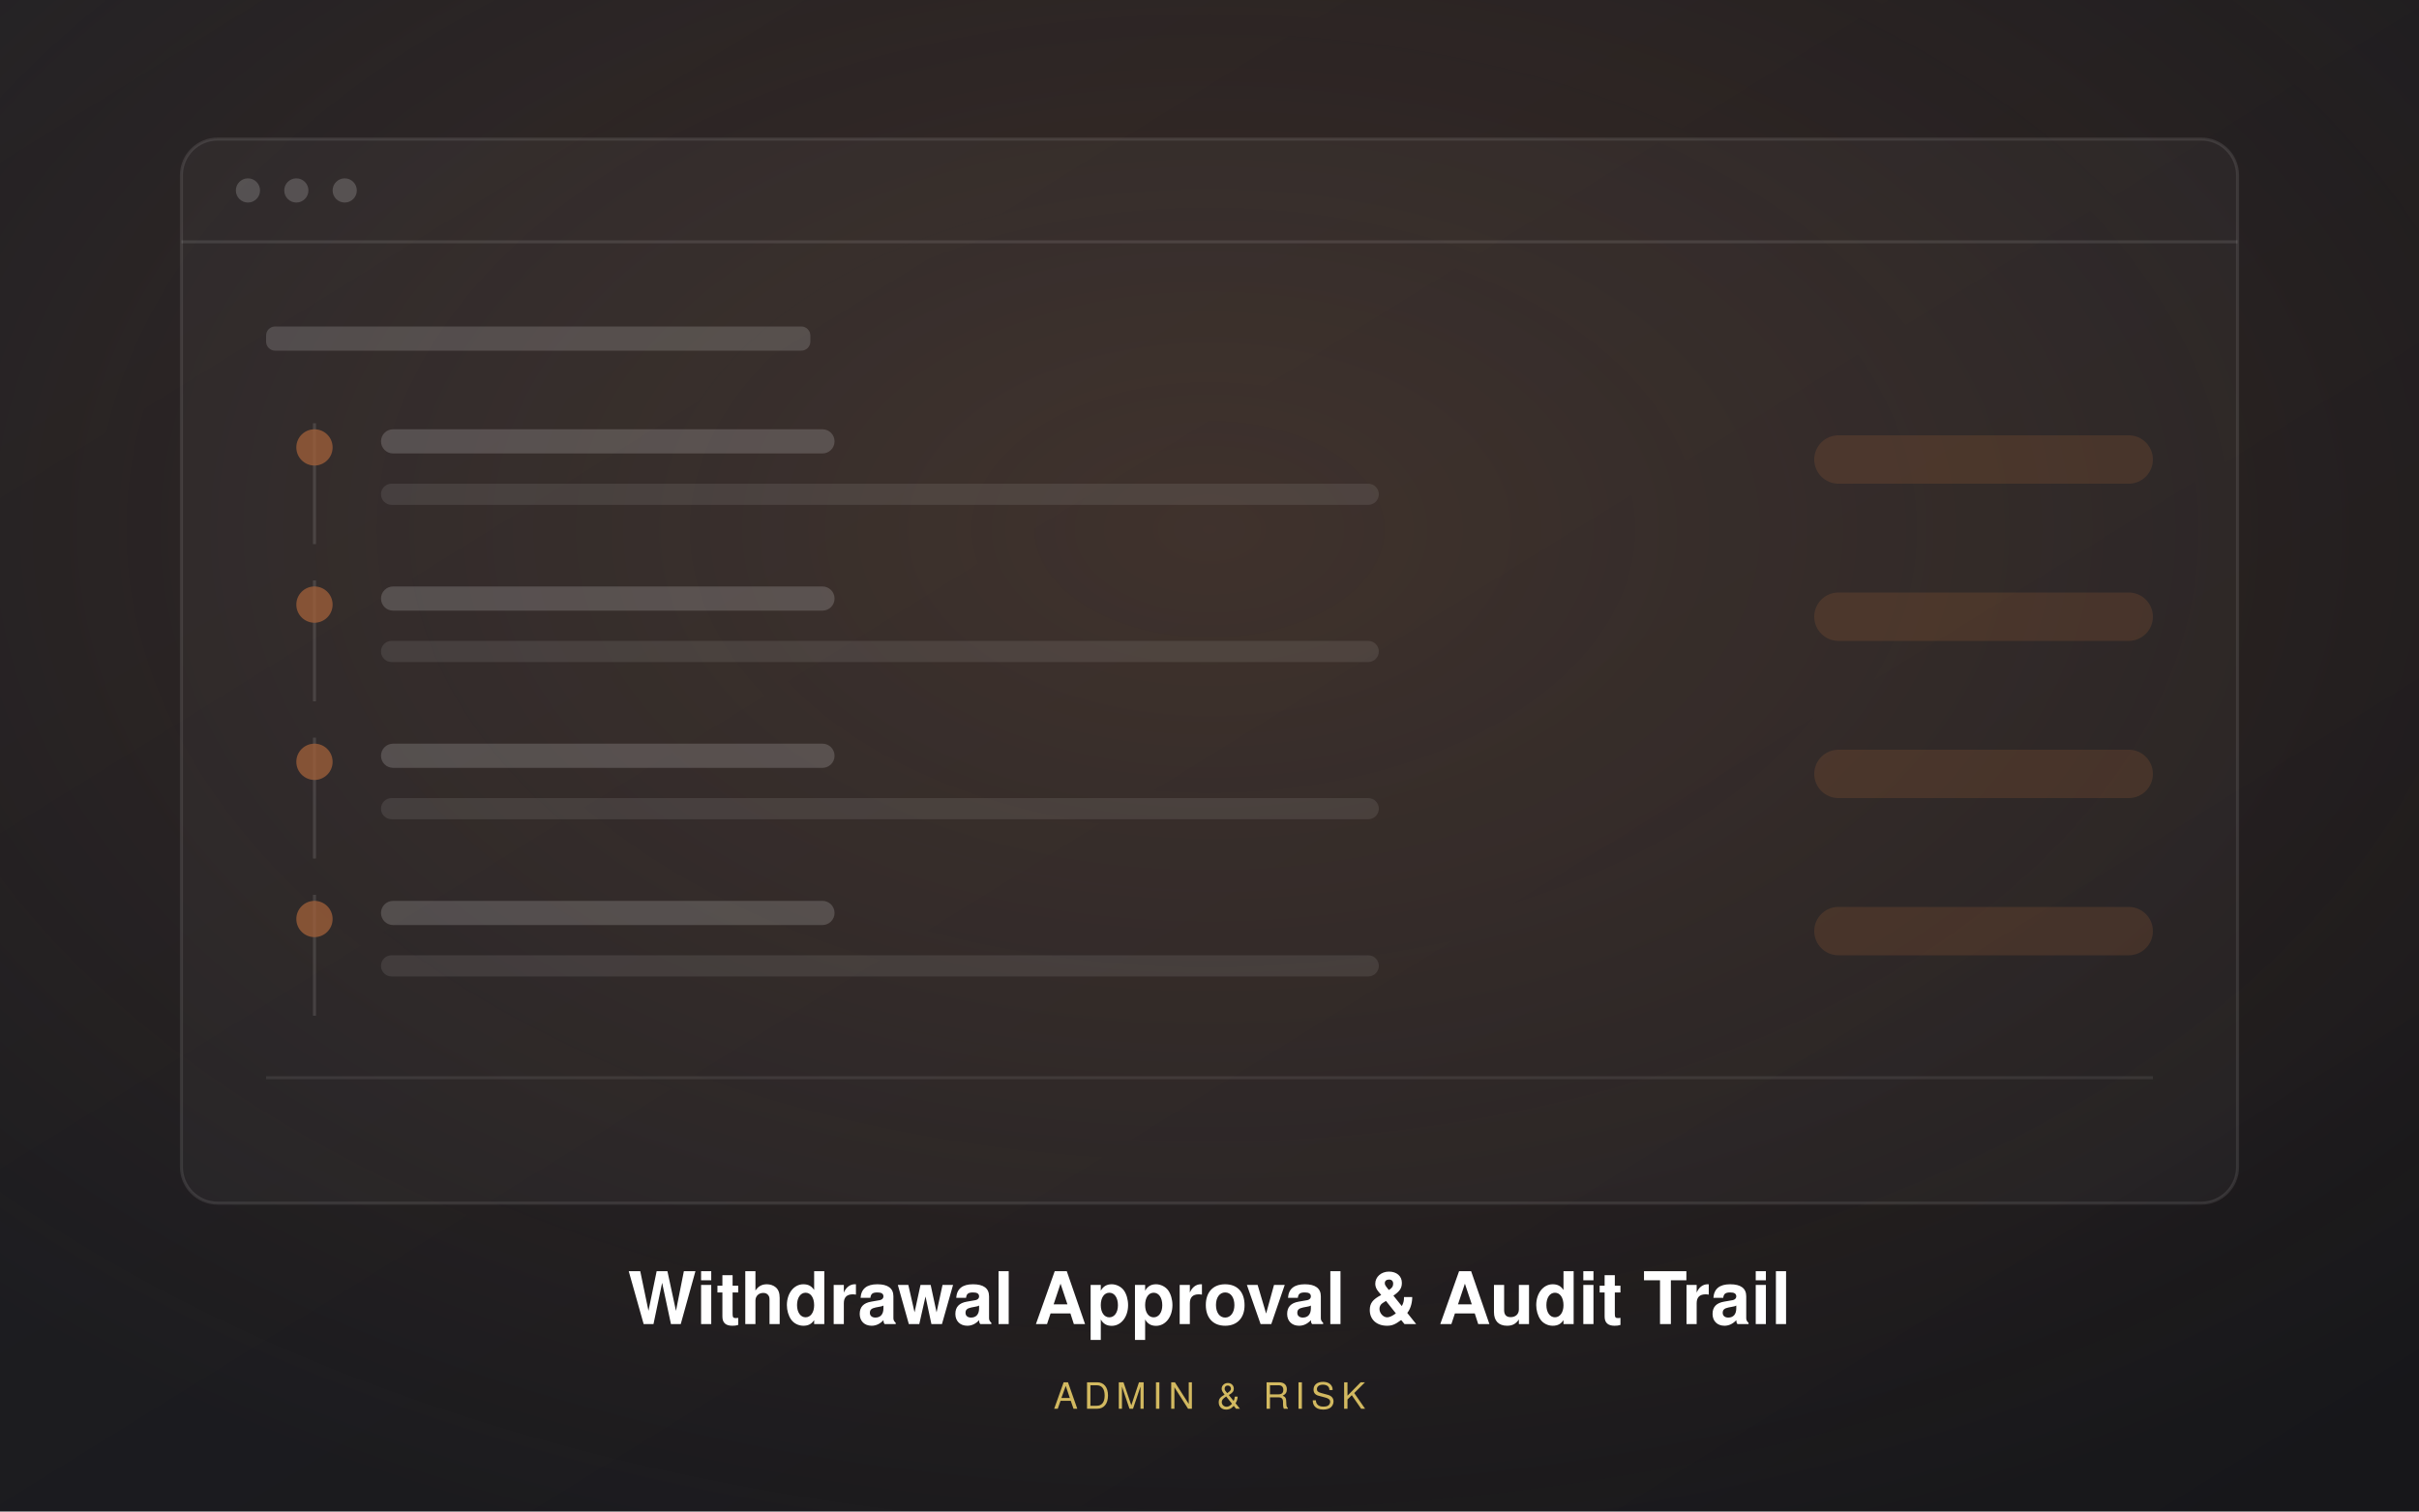
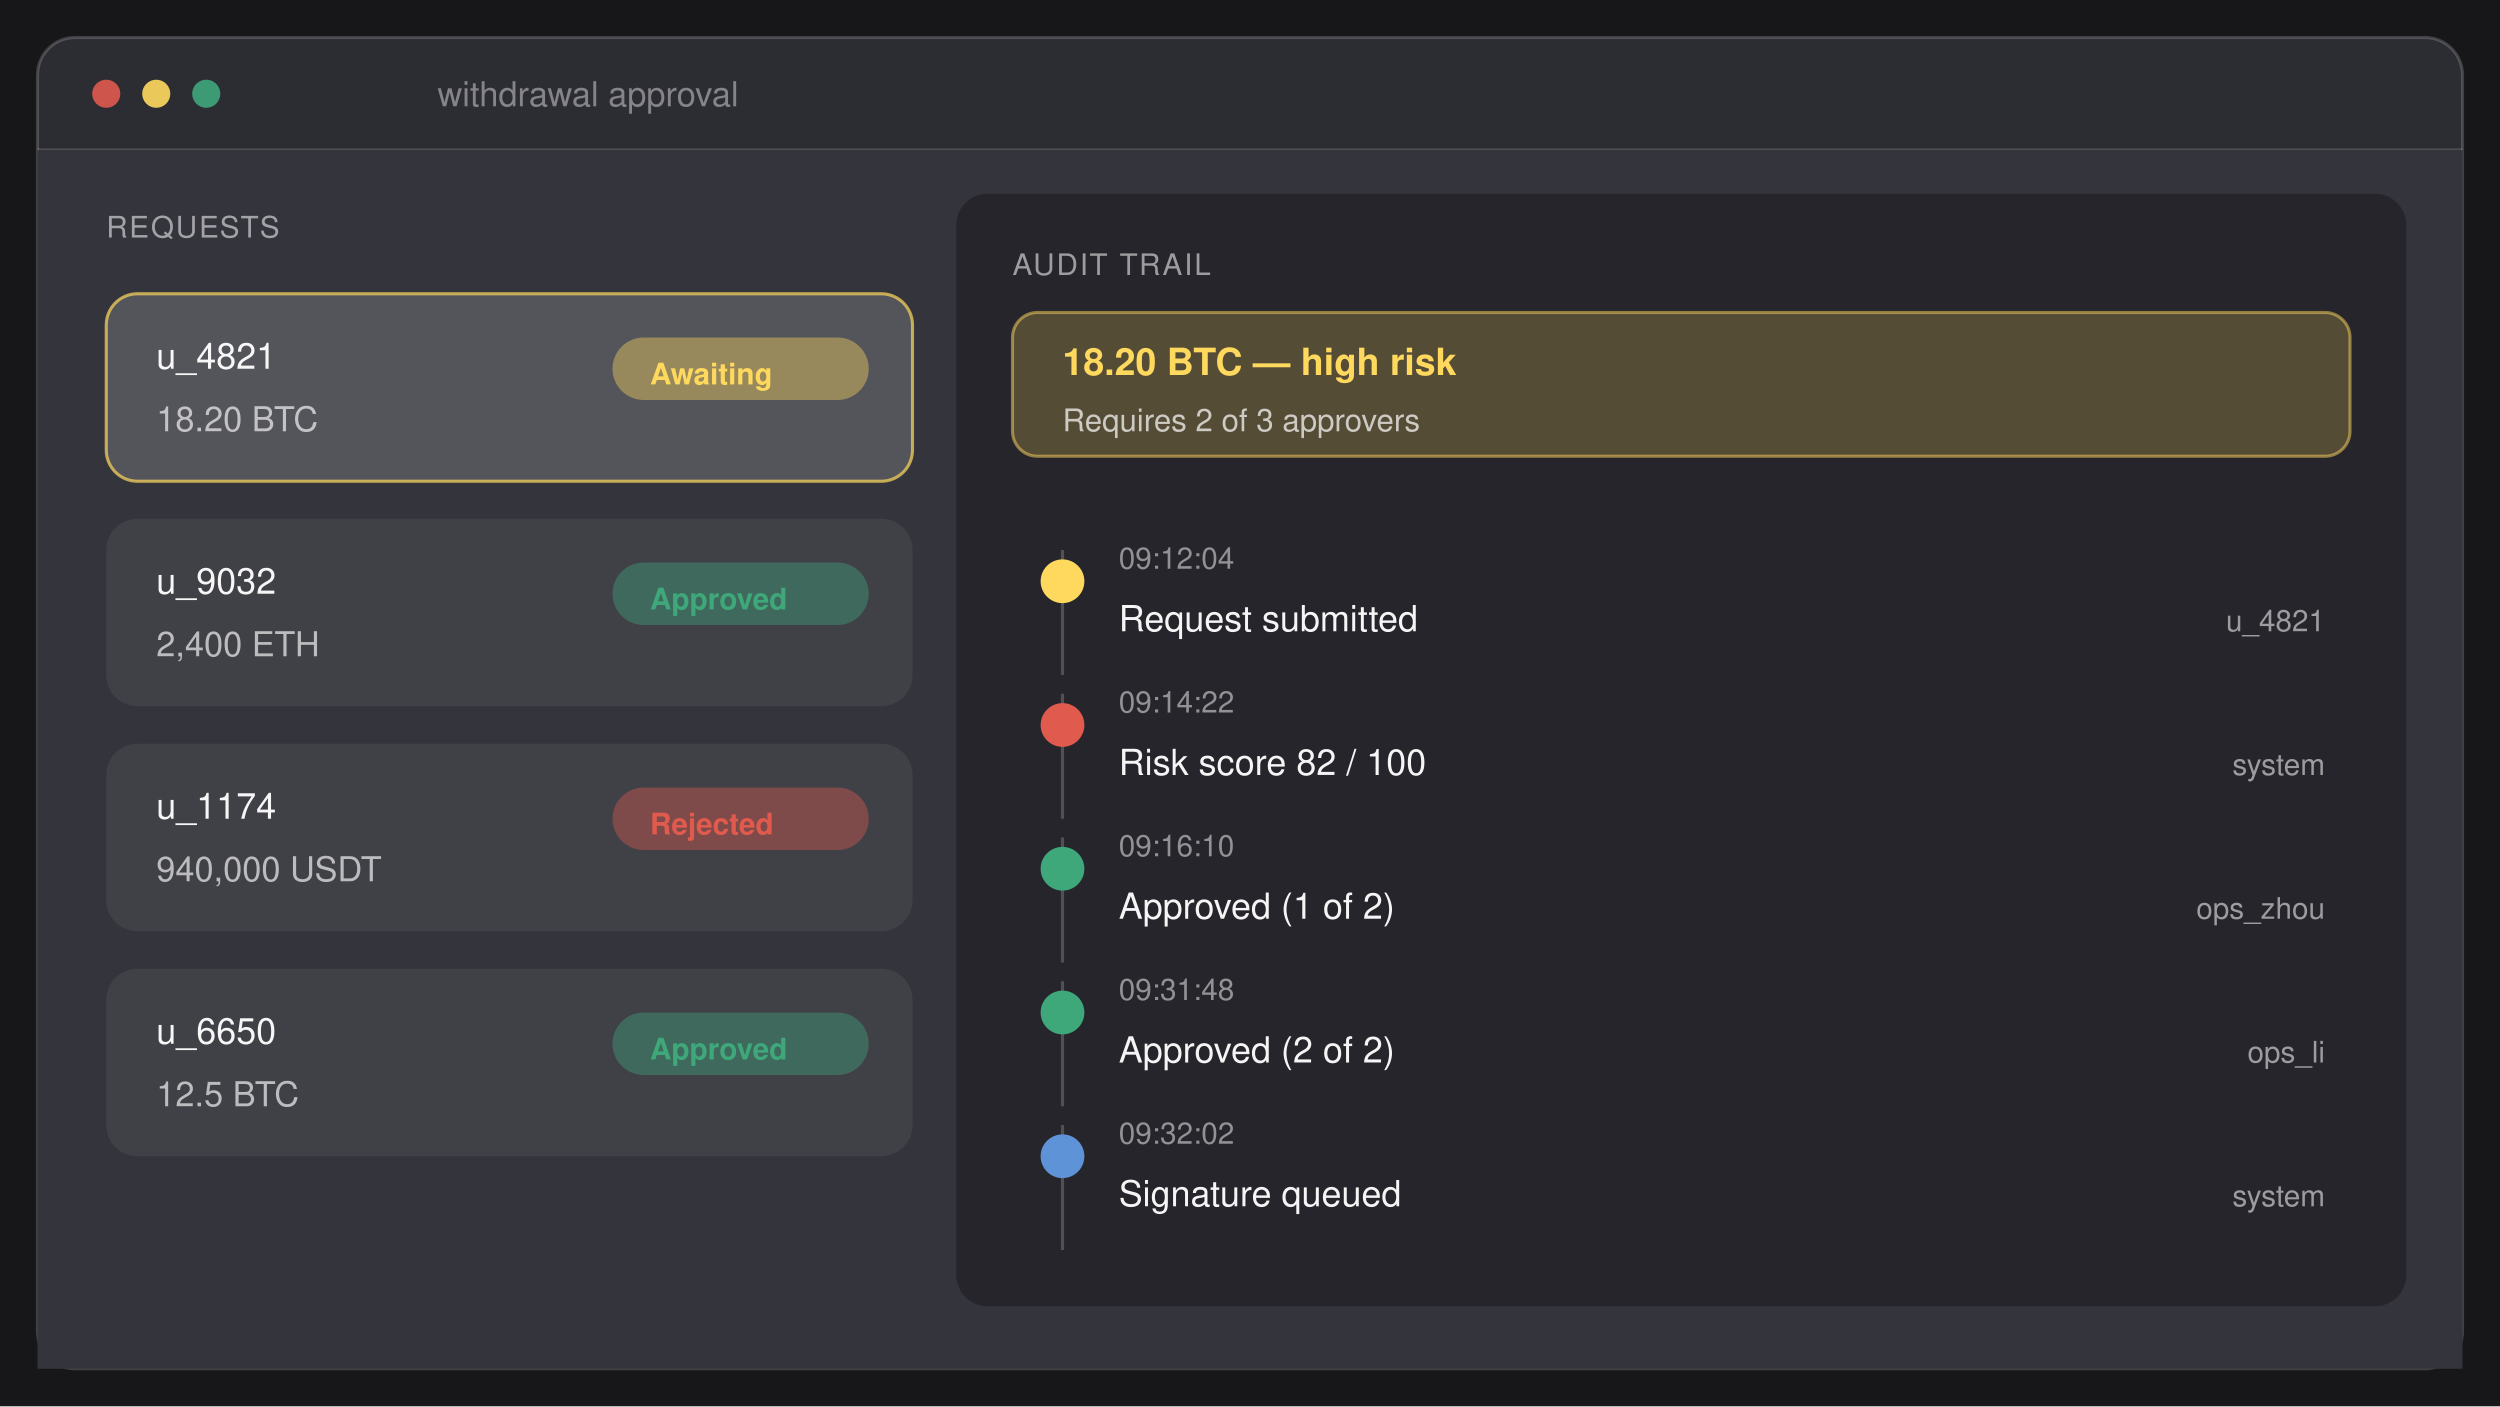
- <svg xmlns="http://www.w3.org/2000/svg" viewBox="0 0 800 500" width="800" height="500" role="img">
-   <defs>
-     <linearGradient id="bg" x1="0" y1="0" x2="1" y2="1">
-       <stop offset="0%" stop-color="#202024" />
-       <stop offset="100%" stop-color="#17171a" />
-     </linearGradient>
-     <radialGradient id="glow" cx="0.5" cy="0.35" r="0.72">
-       <stop offset="0%" stop-color="#a2603a" stop-opacity="0.22" />
-       <stop offset="100%" stop-color="#a2603a" stop-opacity="0" />
-     </radialGradient>
-   </defs>
-   <rect width="800" height="500" fill="url(#bg)" />
-   <rect width="800" height="500" fill="url(#glow)" />
-   <rect x="60" y="46" width="680" height="352" rx="12" fill="#ffffff" fill-opacity="0.035" stroke="#ffffff" stroke-opacity="0.1" />
-   <line x1="60" y1="80" x2="740" y2="80" stroke="#ffffff" stroke-opacity="0.10" />
-   <circle cx="82" cy="63" r="4" fill="#ffffff" fill-opacity="0.18" />
-   <circle cx="98" cy="63" r="4" fill="#ffffff" fill-opacity="0.18" />
-   <circle cx="114" cy="63" r="4" fill="#ffffff" fill-opacity="0.18" />
-   <rect x="88" y="108" width="180" height="8" rx="3" fill="#ffffff" fill-opacity="0.16" />
-   <line x1="104" y1="140" x2="104" y2="180" stroke="#ffffff" stroke-opacity="0.12" />
-   <circle cx="104" cy="148" r="6" fill="#a2603a" fill-opacity="0.75" />
-   <rect x="126" y="142" width="150" height="8" rx="4" fill="#ffffff" fill-opacity="0.17" />
-   <rect x="126" y="160" width="330" height="7" rx="3.5" fill="#ffffff" fill-opacity="0.09" />
-   <rect x="600" y="144" width="112" height="16" rx="8" fill="#a2603a" fill-opacity="0.22" />
-   <line x1="104" y1="192" x2="104" y2="232" stroke="#ffffff" stroke-opacity="0.12" />
-   <circle cx="104" cy="200" r="6" fill="#a2603a" fill-opacity="0.75" />
-   <rect x="126" y="194" width="150" height="8" rx="4" fill="#ffffff" fill-opacity="0.17" />
-   <rect x="126" y="212" width="330" height="7" rx="3.5" fill="#ffffff" fill-opacity="0.09" />
-   <rect x="600" y="196" width="112" height="16" rx="8" fill="#a2603a" fill-opacity="0.22" />
-   <line x1="104" y1="244" x2="104" y2="284" stroke="#ffffff" stroke-opacity="0.12" />
-   <circle cx="104" cy="252" r="6" fill="#a2603a" fill-opacity="0.75" />
-   <rect x="126" y="246" width="150" height="8" rx="4" fill="#ffffff" fill-opacity="0.17" />
-   <rect x="126" y="264" width="330" height="7" rx="3.5" fill="#ffffff" fill-opacity="0.09" />
-   <rect x="600" y="248" width="112" height="16" rx="8" fill="#a2603a" fill-opacity="0.22" />
-   <line x1="104" y1="296" x2="104" y2="336" stroke="#ffffff" stroke-opacity="0.12" />
-   <circle cx="104" cy="304" r="6" fill="#a2603a" fill-opacity="0.75" />
-   <rect x="126" y="298" width="150" height="8" rx="4" fill="#ffffff" fill-opacity="0.17" />
-   <rect x="126" y="316" width="330" height="7" rx="3.5" fill="#ffffff" fill-opacity="0.09" />
-   <rect x="600" y="300" width="112" height="16" rx="8" fill="#a2603a" fill-opacity="0.22" />
-   <rect x="88" y="356" width="624" height="1" rx="0" fill="#ffffff" fill-opacity="0.08" />
-   <text x="400" y="438" text-anchor="middle" font-family="Helvetica, Arial, sans-serif" font-size="24" font-weight="600" fill="#ffffff" fill-opacity="1" letter-spacing="0">Withdrawal Approval &amp; Audit Trail</text>
-   <text x="400" y="466" text-anchor="middle" font-family="Helvetica, Arial, sans-serif" font-size="12" font-weight="400" fill="#ffe071" fill-opacity="0.8" letter-spacing="2">ADMIN &amp; RISK</text>
+ <svg xmlns="http://www.w3.org/2000/svg" viewBox="0 0 800 450" width="800" height="450" role="img" aria-label="proj-audit">
+   <rect width="800" height="450" fill="#17171a" />
+   <rect x="12" y="12" width="776" height="426" rx="12" fill="#2c2c33" fill-opacity="1" stroke="#ffffff" stroke-opacity="0.18" stroke-width="1" />
+   <line x1="12" y1="48" x2="788" y2="48" stroke="#ffffff" stroke-opacity="0.16" stroke-width="1" />
+   <circle cx="34" cy="30" r="4.5" fill="#e05a4e" fill-opacity="0.9" />
+   <circle cx="50" cy="30" r="4.5" fill="#ffd95e" fill-opacity="0.9" />
+   <circle cx="66" cy="30" r="4.5" fill="#3fa87b" fill-opacity="0.9" />
+   <text x="140" y="34" text-anchor="start" font-family="Helvetica, Arial, sans-serif" font-size="11" font-weight="400" fill="#ffffff" fill-opacity="0.42" letter-spacing="0">withdrawal approval</text>
+   <rect x="12" y="48" width="776" height="390" rx="0" fill="#34343c" fill-opacity="1" />
+   <text x="34" y="76" text-anchor="start" font-family="Helvetica, Arial, sans-serif" font-size="9.5" font-weight="400" fill="#ffffff" fill-opacity="0.55" letter-spacing="0.6">REQUESTS</text>
+   <rect x="34" y="94" width="258" height="60" rx="10" fill="#ffffff" fill-opacity="0.16" stroke="#ffd95e" stroke-opacity="0.7" stroke-width="1" />
+   <text x="50" y="118" text-anchor="start" font-family="Helvetica, Arial, sans-serif" font-size="11.5" font-weight="500" fill="#ffffff" fill-opacity="0.95" letter-spacing="0">u_4821</text>
+   <text x="50" y="138" text-anchor="start" font-family="Helvetica, Arial, sans-serif" font-size="11" font-weight="400" fill="#ffffff" fill-opacity="0.65" letter-spacing="0">18.20 BTC</text>
+   <rect x="196" y="108" width="82" height="20" rx="10" fill="#ffd95e" fill-opacity="0.4" />
+   <text x="208" y="123" text-anchor="start" font-family="Helvetica, Arial, sans-serif" font-size="9.5" font-weight="600" fill="#ffd95e" fill-opacity="1" letter-spacing="0">Awaiting</text>
+   <rect x="34" y="166" width="258" height="60" rx="10" fill="#ffffff" fill-opacity="0.06" />
+   <text x="50" y="190" text-anchor="start" font-family="Helvetica, Arial, sans-serif" font-size="11.5" font-weight="500" fill="#ffffff" fill-opacity="0.95" letter-spacing="0">u_9032</text>
+   <text x="50" y="210" text-anchor="start" font-family="Helvetica, Arial, sans-serif" font-size="11" font-weight="400" fill="#ffffff" fill-opacity="0.65" letter-spacing="0">2,400 ETH</text>
+   <rect x="196" y="180" width="82" height="20" rx="10" fill="#3fa87b" fill-opacity="0.4" />
+   <text x="208" y="195" text-anchor="start" font-family="Helvetica, Arial, sans-serif" font-size="9.5" font-weight="600" fill="#3fa87b" fill-opacity="1" letter-spacing="0">Approved</text>
+   <rect x="34" y="238" width="258" height="60" rx="10" fill="#ffffff" fill-opacity="0.06" />
+   <text x="50" y="262" text-anchor="start" font-family="Helvetica, Arial, sans-serif" font-size="11.5" font-weight="500" fill="#ffffff" fill-opacity="0.95" letter-spacing="0">u_1174</text>
+   <text x="50" y="282" text-anchor="start" font-family="Helvetica, Arial, sans-serif" font-size="11" font-weight="400" fill="#ffffff" fill-opacity="0.65" letter-spacing="0">940,000 USDT</text>
+   <rect x="196" y="252" width="82" height="20" rx="10" fill="#e05a4e" fill-opacity="0.4" />
+   <text x="208" y="267" text-anchor="start" font-family="Helvetica, Arial, sans-serif" font-size="9.5" font-weight="600" fill="#e05a4e" fill-opacity="1" letter-spacing="0">Rejected</text>
+   <rect x="34" y="310" width="258" height="60" rx="10" fill="#ffffff" fill-opacity="0.06" />
+   <text x="50" y="334" text-anchor="start" font-family="Helvetica, Arial, sans-serif" font-size="11.5" font-weight="500" fill="#ffffff" fill-opacity="0.95" letter-spacing="0">u_6650</text>
+   <text x="50" y="354" text-anchor="start" font-family="Helvetica, Arial, sans-serif" font-size="11" font-weight="400" fill="#ffffff" fill-opacity="0.65" letter-spacing="0">12.5 BTC</text>
+   <rect x="196" y="324" width="82" height="20" rx="10" fill="#3fa87b" fill-opacity="0.4" />
+   <text x="208" y="339" text-anchor="start" font-family="Helvetica, Arial, sans-serif" font-size="9.5" font-weight="600" fill="#3fa87b" fill-opacity="1" letter-spacing="0">Approved</text>
+   <rect x="306" y="62" width="464" height="356" rx="10" fill="#25252b" fill-opacity="1" />
+   <text x="324" y="88" text-anchor="start" font-family="Helvetica, Arial, sans-serif" font-size="9.5" font-weight="400" fill="#ffffff" fill-opacity="0.55" letter-spacing="0.6">AUDIT TRAIL</text>
+   <rect x="324" y="100" width="428" height="46" rx="8" fill="#ffd95e" fill-opacity="0.22" stroke="#ffd95e" stroke-opacity="0.5" stroke-width="1" />
+   <text x="340" y="120" text-anchor="start" font-family="Helvetica, Arial, sans-serif" font-size="12" font-weight="600" fill="#ffd95e" fill-opacity="1" letter-spacing="0">18.20 BTC  —  high risk</text>
+   <text x="340" y="138" text-anchor="start" font-family="Helvetica, Arial, sans-serif" font-size="10" font-weight="400" fill="#ffffff" fill-opacity="0.7" letter-spacing="0">Requires 2 of 3 approvers</text>
+   <line x1="340" y1="176" x2="340" y2="216" stroke="#ffffff" stroke-opacity="0.2" stroke-width="1" />
+   <circle cx="340" cy="186" r="7" fill="#ffd95e" fill-opacity="1" />
+   <text x="358" y="182" text-anchor="start" font-family="Helvetica, Arial, sans-serif" font-size="9.5" font-weight="400" fill="#ffffff" fill-opacity="0.5" letter-spacing="0">09:12:04</text>
+   <text x="358" y="202" text-anchor="start" font-family="Helvetica, Arial, sans-serif" font-size="11.5" font-weight="500" fill="#ffffff" fill-opacity="0.95" letter-spacing="0">Request submitted</text>
+   <text x="744" y="202" text-anchor="end" font-family="Helvetica, Arial, sans-serif" font-size="9.5" font-weight="400" fill="#ffffff" fill-opacity="0.55" letter-spacing="0">u_4821</text>
+   <line x1="340" y1="222" x2="340" y2="262" stroke="#ffffff" stroke-opacity="0.2" stroke-width="1" />
+   <circle cx="340" cy="232" r="7" fill="#e05a4e" fill-opacity="1" />
+   <text x="358" y="228" text-anchor="start" font-family="Helvetica, Arial, sans-serif" font-size="9.5" font-weight="400" fill="#ffffff" fill-opacity="0.5" letter-spacing="0">09:14:22</text>
+   <text x="358" y="248" text-anchor="start" font-family="Helvetica, Arial, sans-serif" font-size="11.5" font-weight="500" fill="#ffffff" fill-opacity="0.95" letter-spacing="0">Risk score 82 / 100</text>
+   <text x="744" y="248" text-anchor="end" font-family="Helvetica, Arial, sans-serif" font-size="9.5" font-weight="400" fill="#ffffff" fill-opacity="0.55" letter-spacing="0">system</text>
+   <line x1="340" y1="268" x2="340" y2="308" stroke="#ffffff" stroke-opacity="0.2" stroke-width="1" />
+   <circle cx="340" cy="278" r="7" fill="#3fa87b" fill-opacity="1" />
+   <text x="358" y="274" text-anchor="start" font-family="Helvetica, Arial, sans-serif" font-size="9.5" font-weight="400" fill="#ffffff" fill-opacity="0.5" letter-spacing="0">09:16:10</text>
+   <text x="358" y="294" text-anchor="start" font-family="Helvetica, Arial, sans-serif" font-size="11.5" font-weight="500" fill="#ffffff" fill-opacity="0.95" letter-spacing="0">Approved (1 of 2)</text>
+   <text x="744" y="294" text-anchor="end" font-family="Helvetica, Arial, sans-serif" font-size="9.5" font-weight="400" fill="#ffffff" fill-opacity="0.55" letter-spacing="0">ops_zhou</text>
+   <line x1="340" y1="314" x2="340" y2="354" stroke="#ffffff" stroke-opacity="0.2" stroke-width="1" />
+   <circle cx="340" cy="324" r="7" fill="#3fa87b" fill-opacity="1" />
+   <text x="358" y="320" text-anchor="start" font-family="Helvetica, Arial, sans-serif" font-size="9.5" font-weight="400" fill="#ffffff" fill-opacity="0.5" letter-spacing="0">09:31:48</text>
+   <text x="358" y="340" text-anchor="start" font-family="Helvetica, Arial, sans-serif" font-size="11.5" font-weight="500" fill="#ffffff" fill-opacity="0.95" letter-spacing="0">Approved (2 of 2)</text>
+   <text x="744" y="340" text-anchor="end" font-family="Helvetica, Arial, sans-serif" font-size="9.5" font-weight="400" fill="#ffffff" fill-opacity="0.55" letter-spacing="0">ops_li</text>
+   <line x1="340" y1="360" x2="340" y2="400" stroke="#ffffff" stroke-opacity="0.2" stroke-width="1" />
+   <circle cx="340" cy="370" r="7" fill="#5f93d8" fill-opacity="1" />
+   <text x="358" y="366" text-anchor="start" font-family="Helvetica, Arial, sans-serif" font-size="9.5" font-weight="400" fill="#ffffff" fill-opacity="0.5" letter-spacing="0">09:32:02</text>
+   <text x="358" y="386" text-anchor="start" font-family="Helvetica, Arial, sans-serif" font-size="11.5" font-weight="500" fill="#ffffff" fill-opacity="0.95" letter-spacing="0">Signature queued</text>
+   <text x="744" y="386" text-anchor="end" font-family="Helvetica, Arial, sans-serif" font-size="9.5" font-weight="400" fill="#ffffff" fill-opacity="0.55" letter-spacing="0">system</text>
+   <rect x="324" y="398" width="428" height="0" rx="0" fill="#ffffff" fill-opacity="0" />
</svg>
